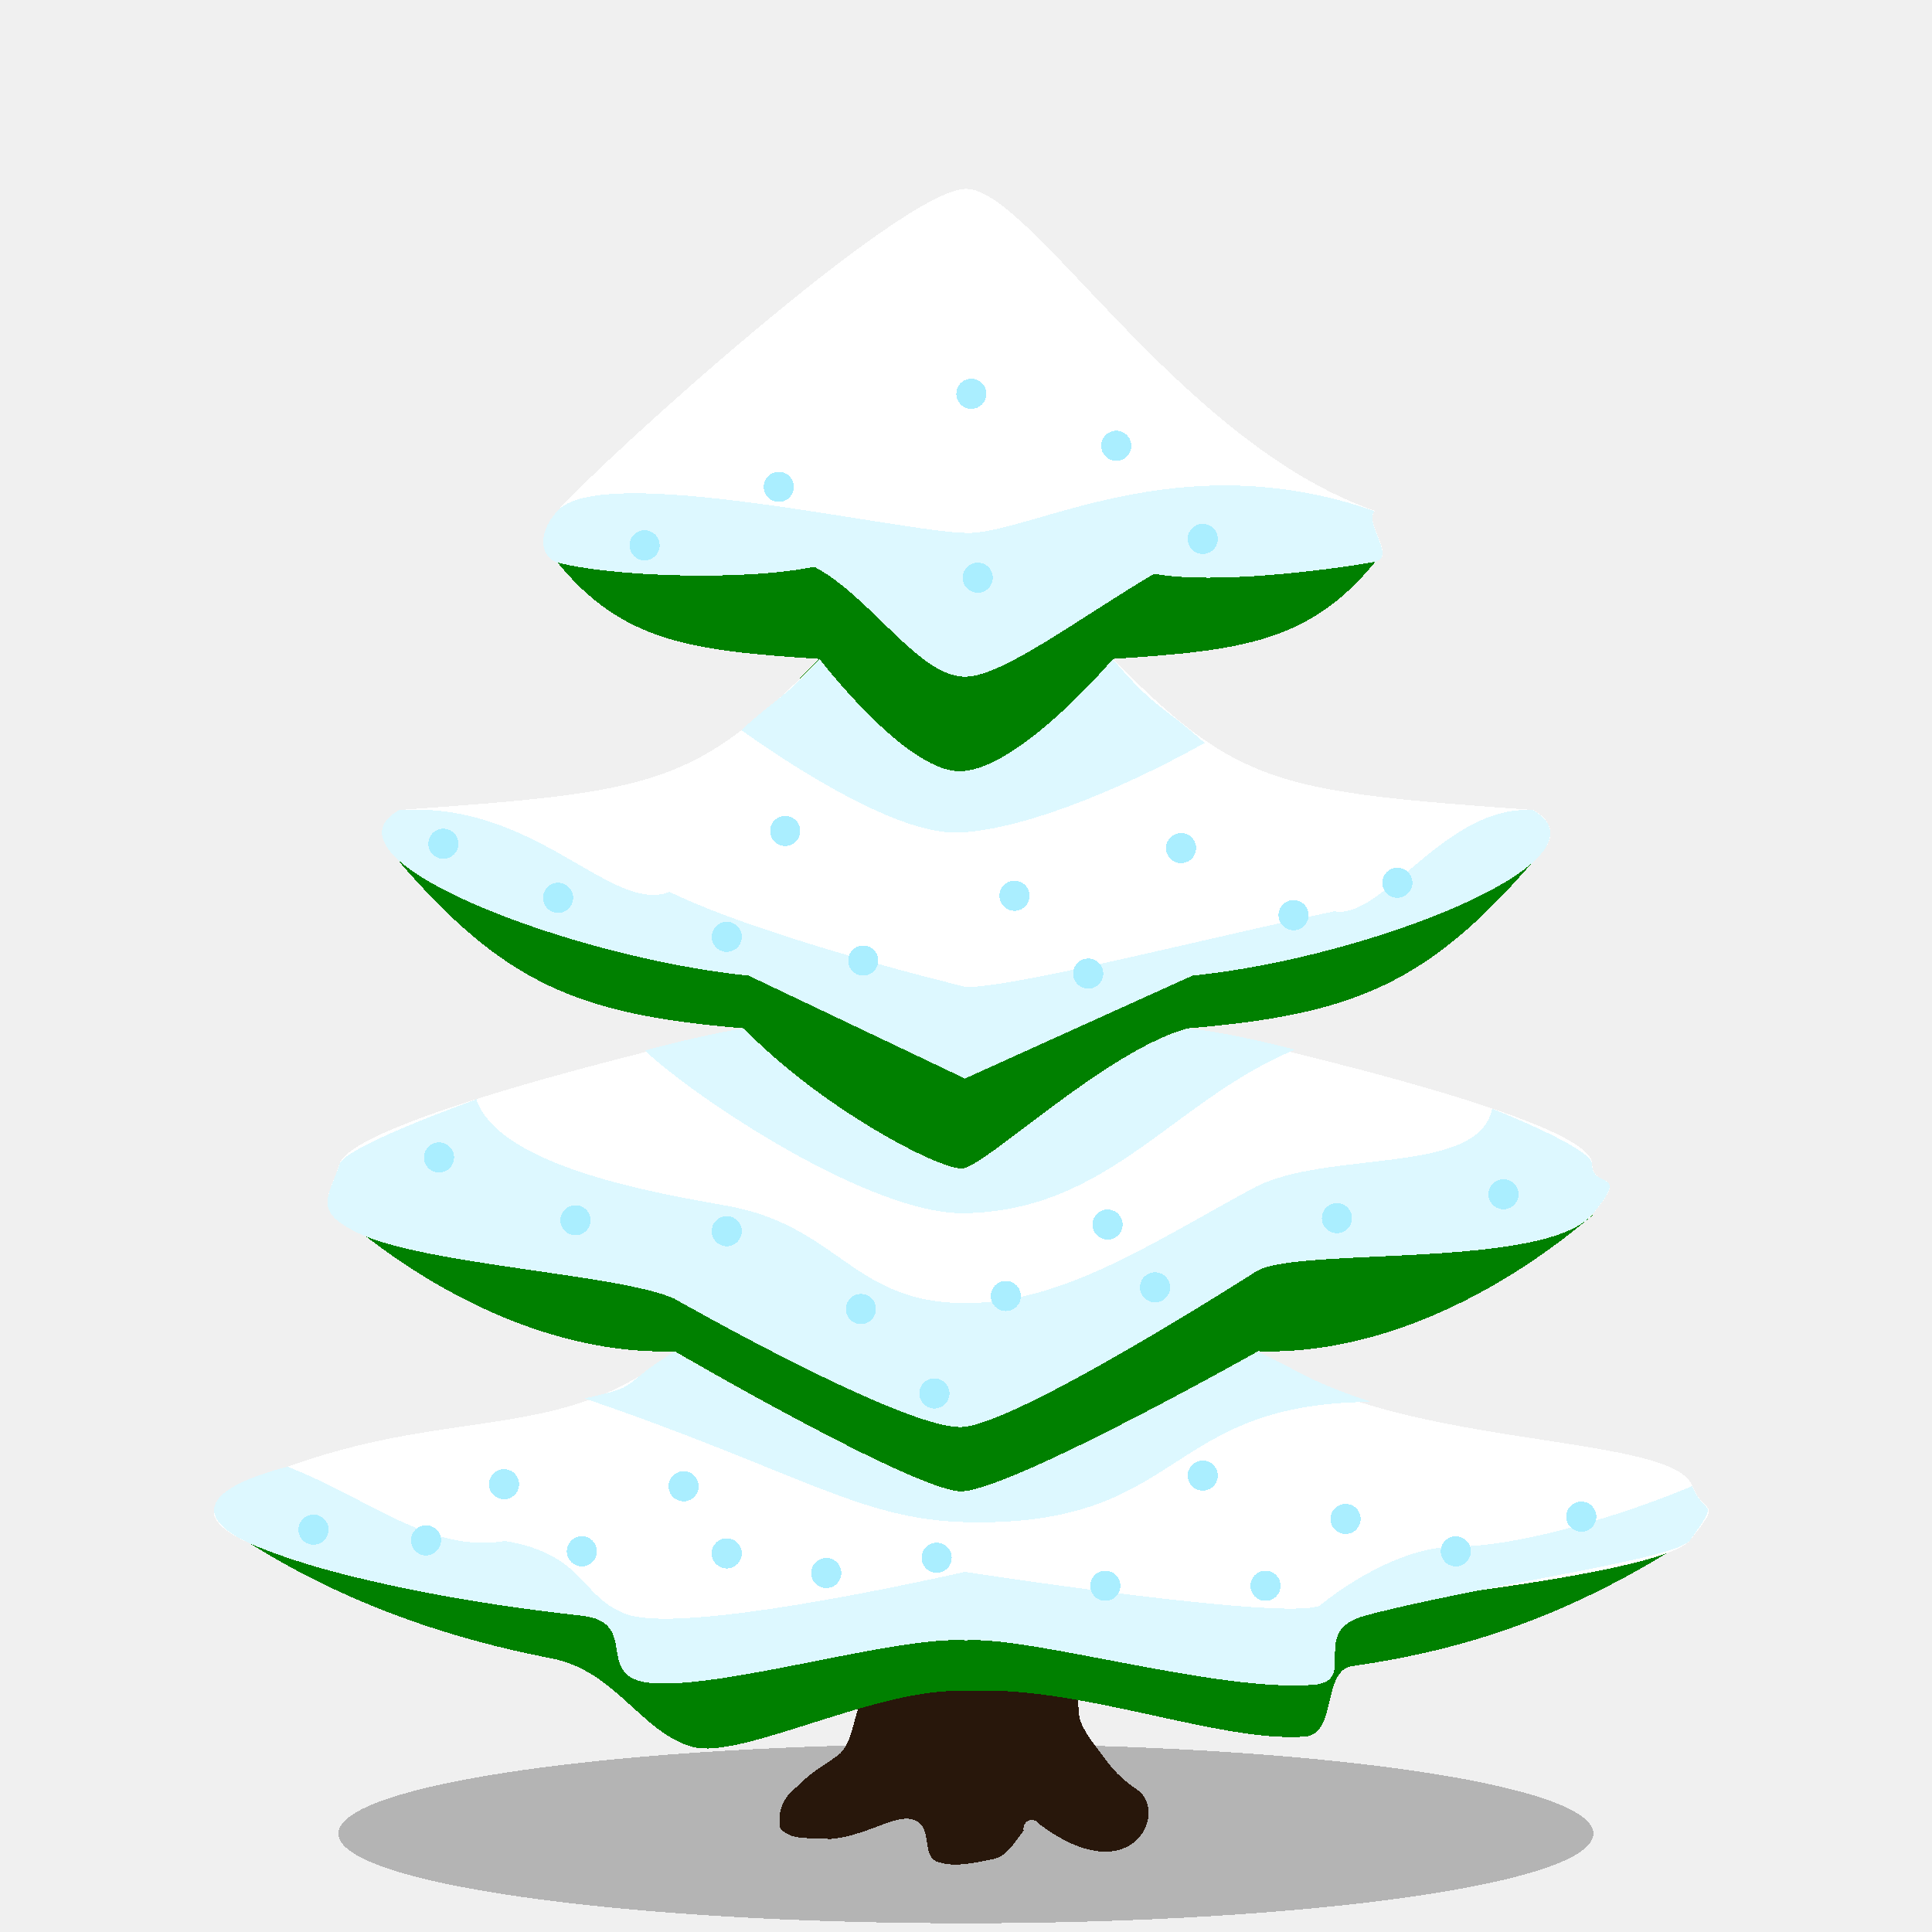
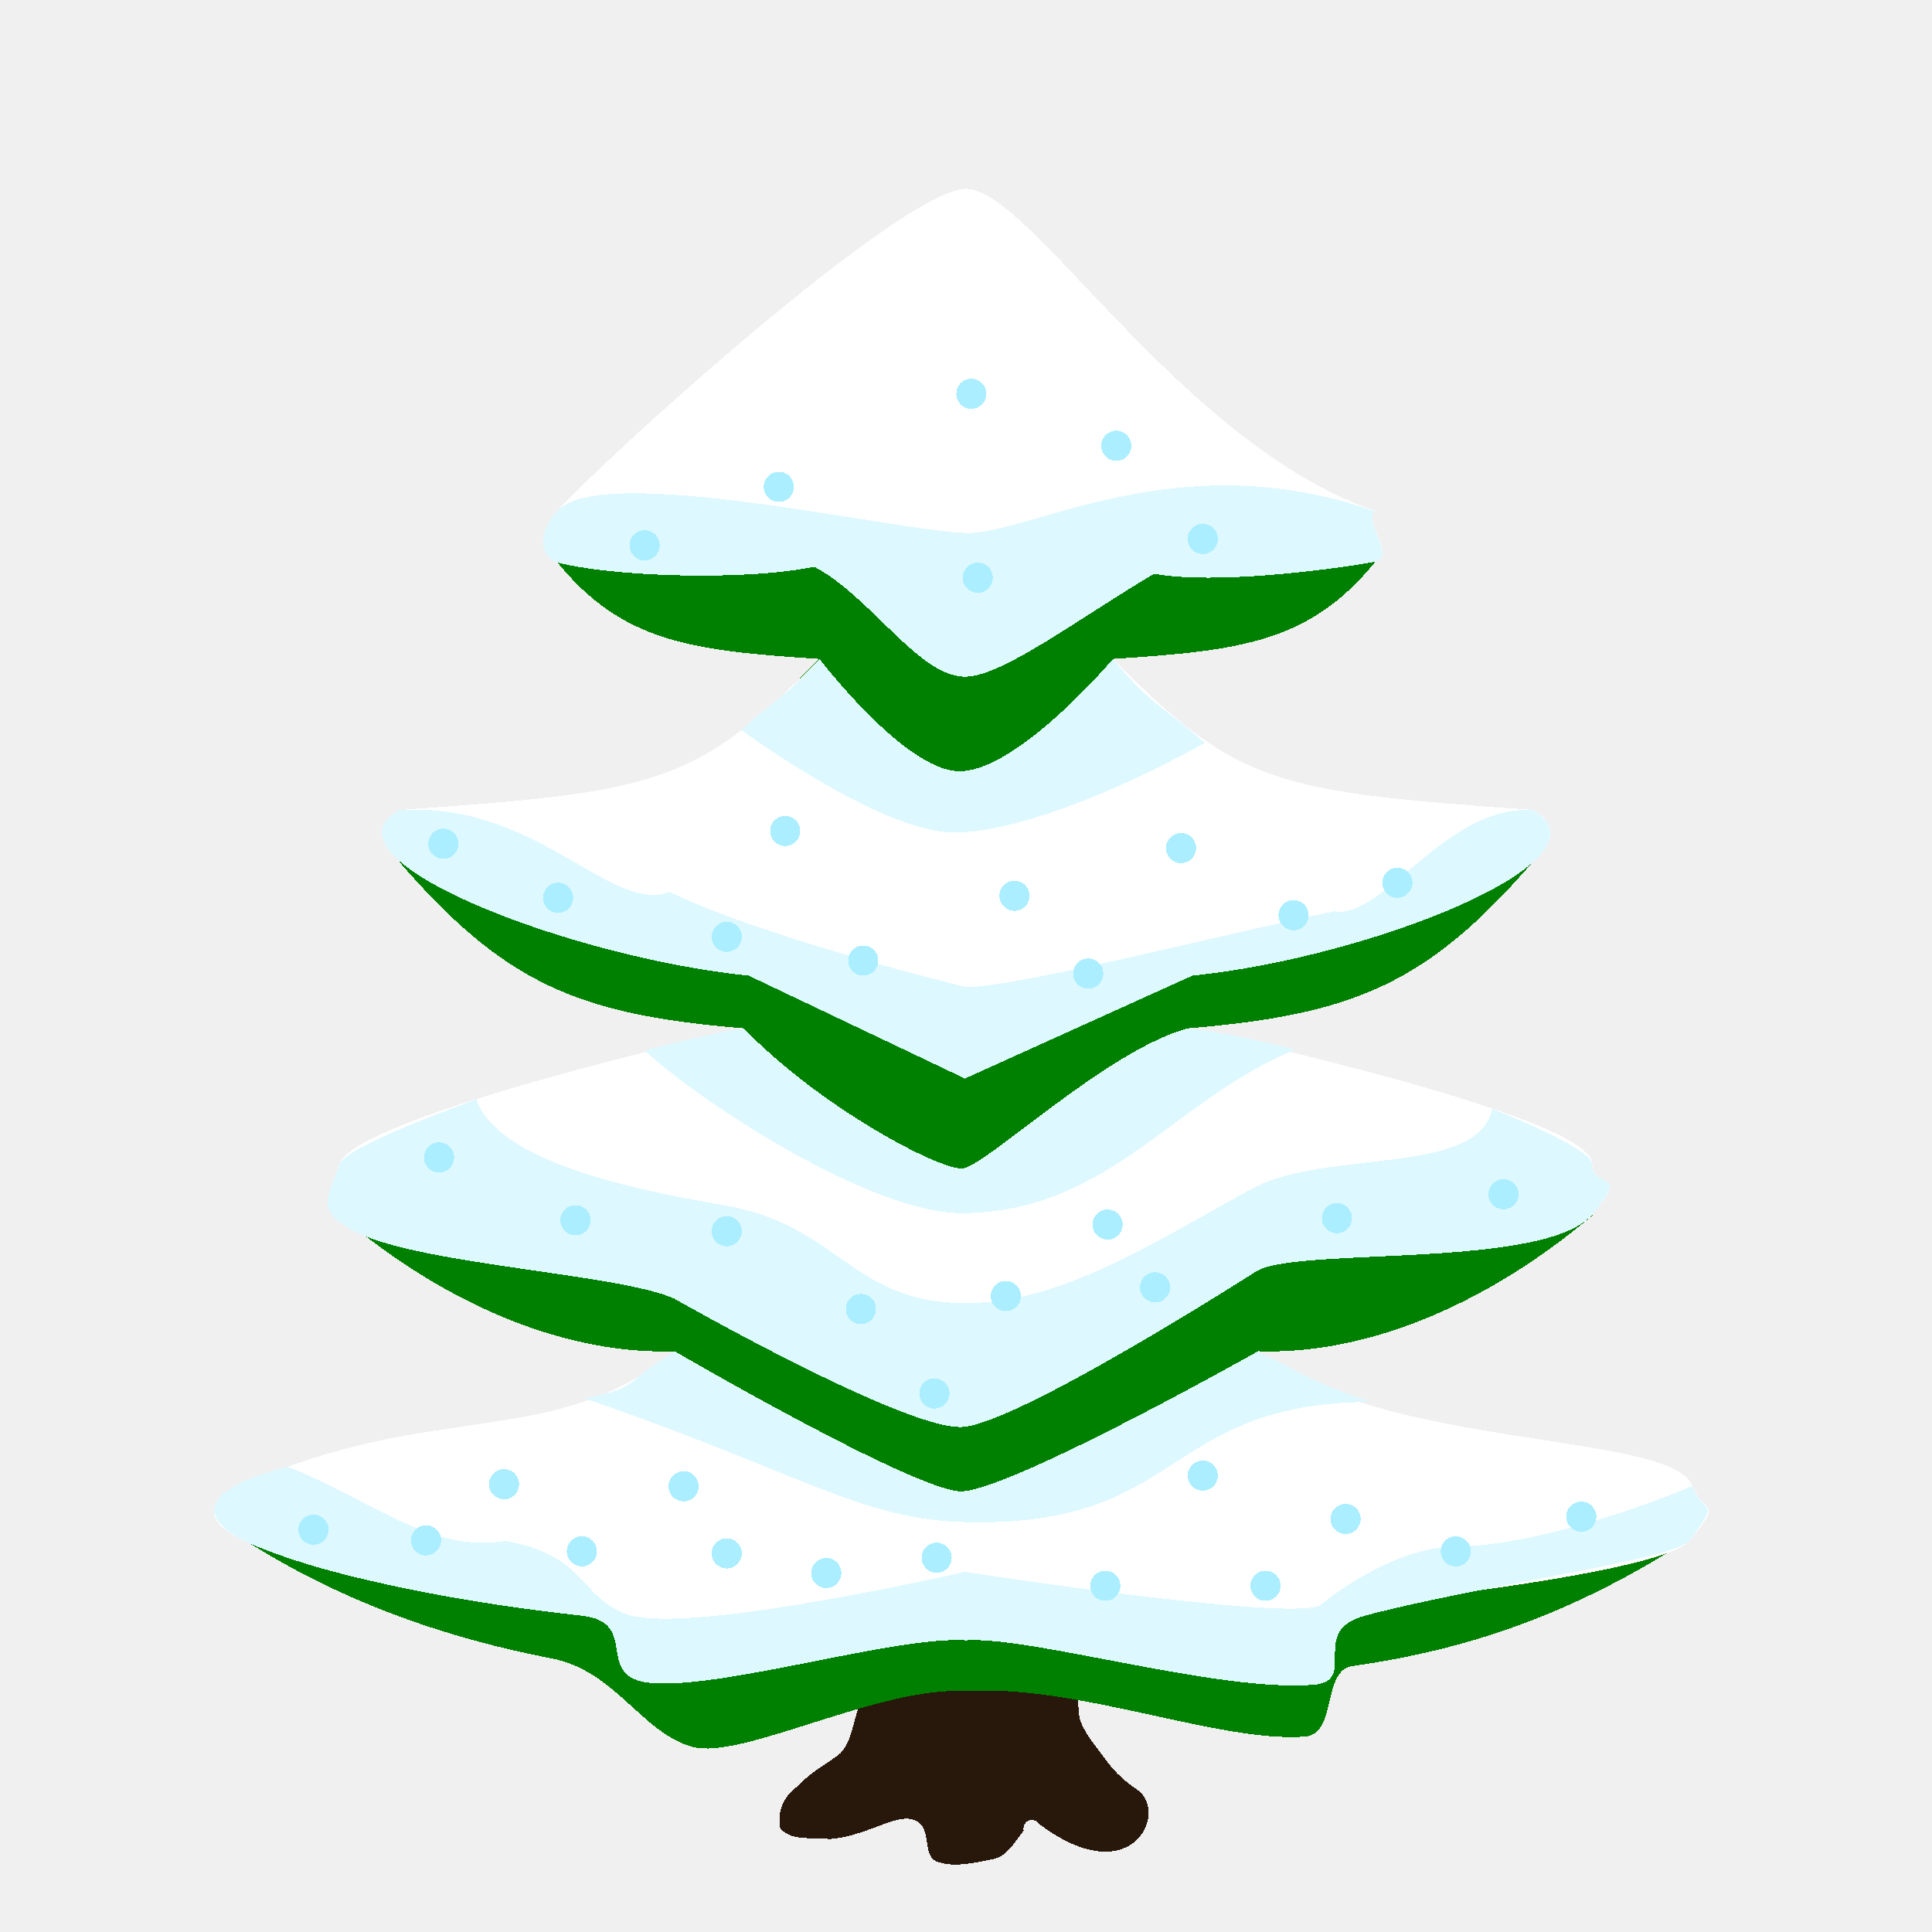
<svg xmlns="http://www.w3.org/2000/svg" width="32" height="32" viewBox="0 0 8.467 8.467" version="1.1" id="svg8" style="shape-rendering:crispEdges">
  <defs id="defs2" />
  <g id="layer1" transform="translate(0,-288.5333)">
-     <ellipse style="opacity:1;fill:#000000;fill-opacity:0.251;stroke:none;stroke-width:0.481;stroke-linecap:round;stroke-linejoin:round;stroke-miterlimit:4;stroke-dasharray:none;stroke-opacity:1" id="path935" cx="4.233" cy="296.569" rx="2.75" ry="0.393" />
    <path style="fill:#28170b;fill-rule:evenodd;stroke:none;stroke-width:0.265px;stroke-linecap:butt;stroke-linejoin:miter;stroke-opacity:1" d="m 3.42,296.549 c -0.016,-0.079 0.015,-0.145 0.08,-0.191 0.05,-0.056 0.11,-0.087 0.171,-0.131 0.059,-0.043 0.07,-0.155 0.088,-0.198 -0.006,-0.064 -0.037,-0.271 -0.019,-0.329 0.33,-0.004 0.626,-0.026 0.95,-0.031 0,0 0.035,0.301 0.038,0.37 0.003,0.068 0.079,0.152 0.116,0.204 0.045,0.062 0.089,0.099 0.14,0.134 0.141,0.098 -0.023,0.454 -0.427,0.152 -0.03,-0.039 -0.077,-0.016 -0.071,0.027 -0.037,0.048 -0.072,0.113 -0.135,0.125 -0.08,0.016 -0.167,0.038 -0.244,0.011 -0.062,-0.022 -0.028,-0.125 -0.075,-0.166 -0.044,-0.045 -0.124,-0.011 -0.176,0.008 -0.073,0.027 -0.147,0.055 -0.223,0.059 -0.067,-0.01 -0.148,0.01 -0.203,-0.036 l -0.01,-0.008 z" id="path851" />
    <path style="fill:#008000;fill-rule:evenodd;stroke:none;stroke-width:0.021px;stroke-linecap:butt;stroke-linejoin:miter;stroke-opacity:1" d="m 4.233,289.586 c -0.486,0.742 -0.931,1.111 -1.791,1.411 0.285,0.349 0.583,0.388 1.148,0.424 -0.548,0.552 -0.712,0.807 -1.842,0.887 0.463,0.535 0.784,0.673 1.513,0.732 0,0 -0.548,0.603 -1.772,0.819 0.486,0.413 1.015,0.612 1.466,0.596 -0.532,0.436 -0.986,0.649 -1.903,0.815 0.462,0.299 0.944,0.45 1.364,0.531 0.282,0.054 0.395,0.327 0.619,0.388 0.214,0.059 0.825,-0.269 1.199,-0.244 0.486,-0.032 1.106,0.227 1.485,0.199 0.143,-0.011 0.073,-0.29 0.208,-0.309 0.493,-0.071 0.954,-0.218 1.49,-0.565 -0.917,-0.166 -1.371,-0.379 -1.903,-0.815 0.451,0.016 0.979,-0.184 1.466,-0.596 -1.224,-0.216 -1.773,-0.819 -1.773,-0.819 0.728,-0.06 1.05,-0.197 1.513,-0.732 -1.13,-0.08 -1.295,-0.334 -1.842,-0.887 0.565,-0.036 0.863,-0.075 1.148,-0.424 -0.86,-0.3 -1.305,-0.669 -1.791,-1.411 z" id="path815" />
    <path id="path830" d="m 5.513,294.101 c 0.193,-0.103 1.264,-0.004 1.468,-0.248 0.168,-0.201 -0.003,-0.103 -0.003,-0.219 0,-0.216 -1.773,-0.594 -1.773,-0.594 -0.36,0.099 -0.886,0.606 -0.987,0.614 -0.101,0.008 -0.629,-0.271 -0.958,-0.614 0,0 -1.703,0.382 -1.772,0.594 -0.048,0.147 -0.12,0.207 0.084,0.303 0.297,0.14 1.137,0.178 1.382,0.286 0,0 1.015,0.579 1.264,0.563 0.249,-0.016 1.294,-0.686 1.294,-0.686 z m -2.558,0.355 c -0.532,0.436 -1.053,0.207 -1.903,0.59 -0.19,0.086 -0.133,0.182 0.08,0.267 0.77,0.308 2.054,0.339 3.102,0.408 0.923,-0.061 3.022,-0.247 3.174,-0.439 0.146,-0.184 0.061,-0.102 0.009,-0.237 -0.094,-0.241 -1.371,-0.154 -1.903,-0.59 0,0 -1.059,0.596 -1.294,0.614 -0.184,0.015 -1.264,-0.614 -1.264,-0.614 z m 2.272,-1.648 c 0.775,-0.078 1.865,-0.508 1.493,-0.725 -1.13,-0.08 -1.295,-0.109 -1.842,-0.661 0,0 -0.421,0.498 -0.678,0.491 -0.237,-0.006 -0.608,-0.491 -0.608,-0.491 -0.548,0.552 -0.712,0.582 -1.842,0.661 -0.375,0.214 0.756,0.647 1.533,0.725 l 0.948,0.451 z m 0.798,-2.036 c -0.86,-0.3 -1.508,-1.411 -1.791,-1.411 -0.283,0 -1.596,1.191 -1.791,1.411 -0.102,0.115 -0.058,0.21 0,0.225 0.231,0.062 0.823,0.083 1.126,0.019 0.248,0.129 0.46,0.486 0.665,0.482 0.164,-0.003 0.502,-0.261 0.825,-0.451 0.266,0.048 0.768,-0.017 0.965,-0.052 0.1,-0.018 -0.046,-0.166 5.853e-4,-0.223 z" style="fill:#ffffff;fill-rule:evenodd;stroke:none;stroke-width:0.021px;stroke-linecap:butt;stroke-linejoin:miter;stroke-opacity:1" />
    <path style="fill:#ddf8ff;fill-opacity:1;fill-rule:evenodd;stroke:none;stroke-width:0.021px;stroke-linecap:butt;stroke-linejoin:miter;stroke-opacity:1" d="m 5.676,293.133 c -0.344,-0.087 -0.471,-0.092 -0.471,-0.092 -0.36,0.099 -0.886,0.606 -0.987,0.614 -0.101,0.008 -0.629,-0.271 -0.958,-0.614 0,0 -0.111,0.011 -0.434,0.096 0.226,0.213 0.992,0.721 1.402,0.713 0.635,-0.011 0.912,-0.495 1.448,-0.717 z m -3.587,0.218 c 0,0 -0.575,0.204 -0.601,0.284 -0.048,0.147 -0.12,0.207 0.084,0.303 0.297,0.14 1.137,0.178 1.382,0.286 0,0 1.015,0.579 1.264,0.563 0.249,-0.016 1.294,-0.686 1.294,-0.686 0.193,-0.103 1.264,-0.004 1.468,-0.248 0.168,-0.201 -0.003,-0.103 -0.003,-0.219 0,-0.07 -0.438,-0.242 -0.438,-0.242 -0.057,0.297 -0.728,0.177 -1.046,0.348 -0.445,0.24 -0.848,0.514 -1.285,0.504 -0.476,-0.011 -0.538,-0.339 -1.021,-0.426 -0.286,-0.052 -0.999,-0.167 -1.1,-0.468 z m 3.922,1.327 c -0.269,-0.09 -0.296,-0.124 -0.498,-0.222 0,0 -1.059,0.596 -1.294,0.614 -0.184,0.015 -1.264,-0.614 -1.264,-0.614 h -1.9e-6 c -0.257,0.162 -0.134,0.148 -0.393,0.206 0.934,0.319 1.206,0.531 1.668,0.542 0.97,0.024 0.856,-0.522 1.782,-0.527 z m -3.801,0.609 c -0.325,0.053 -0.588,-0.185 -0.95,-0.326 -0.474,0.124 -0.341,0.267 -0.128,0.352 0.358,0.143 0.912,0.246 1.417,0.301 0.266,0.029 0.04,0.278 0.315,0.296 0.325,0.021 1.066,-0.208 1.369,-0.188 0.286,-0.019 1.102,0.228 1.522,0.195 0.204,-0.016 -0.025,-0.236 0.227,-0.303 0.503,-0.134 1.363,-0.245 1.425,-0.331 0.137,-0.191 0.061,-0.102 0.009,-0.237 -0.284,0.12 -0.741,0.264 -1.035,0.265 -0.294,8.6e-4 -0.597,0.259 -0.597,0.259 -0.156,0.068 -1.555,-0.148 -1.555,-0.148 -0.494,0.11 -1.287,0.262 -1.488,0.184 -0.201,-0.077 -0.177,-0.261 -0.53,-0.32 z m 3.069,-3.498 c -0.188,-0.169 -0.212,-0.144 -0.402,-0.367 0,0 -0.421,0.498 -0.678,0.491 -0.237,-0.006 -0.608,-0.491 -0.608,-0.491 -0.152,0.173 -0.173,0.156 -0.342,0.311 0.253,0.181 0.695,0.459 0.952,0.449 0.257,-0.01 0.669,-0.165 1.079,-0.393 z m -2.344,0.653 c -0.258,0.1 -0.586,-0.401 -1.187,-0.358 -0.375,0.214 0.756,0.647 1.533,0.725 l 0.948,0.451 0.997,-0.451 c 0.775,-0.078 1.865,-0.508 1.493,-0.725 -0.384,-0.027 -0.657,0.481 -0.871,0.443 -0.536,0.112 -1.348,0.322 -1.609,0.333 0,0 -0.869,-0.208 -1.303,-0.417 z m 3.089,-1.669 c -0.86,-0.3 -1.499,0.096 -1.782,0.096 -0.283,0 -1.605,-0.316 -1.8,-0.096 -0.102,0.115 -0.058,0.21 0,0.225 0.231,0.062 0.823,0.083 1.126,0.019 0.248,0.129 0.46,0.486 0.665,0.482 0.164,-0.003 0.502,-0.261 0.825,-0.451 0.266,0.048 0.768,-0.017 0.965,-0.052 0.1,-0.018 -0.046,-0.166 5.853e-4,-0.223 z" id="path937" />
    <circle style="opacity:1;fill:#aaeeff;fill-opacity:1;stroke:none;stroke-width:0.41;stroke-linecap:round;stroke-linejoin:round;stroke-miterlimit:4;stroke-dasharray:none;stroke-opacity:1" id="path855" cx="4.257" cy="290.259" r="0.066" />
    <circle r="0.066" cy="290.487" cx="4.892" id="circle857" style="opacity:1;fill:#aaeeff;fill-opacity:1;stroke:none;stroke-width:0.41;stroke-linecap:round;stroke-linejoin:round;stroke-miterlimit:4;stroke-dasharray:none;stroke-opacity:1" />
    <circle style="opacity:1;fill:#aaeeff;fill-opacity:1;stroke:none;stroke-width:0.41;stroke-linecap:round;stroke-linejoin:round;stroke-miterlimit:4;stroke-dasharray:none;stroke-opacity:1" id="circle859" cx="3.413" cy="290.667" r="0.066" />
    <circle r="0.066" cy="291.065" cx="4.285" id="circle861" style="opacity:1;fill:#aaeeff;fill-opacity:1;stroke:none;stroke-width:0.41;stroke-linecap:round;stroke-linejoin:round;stroke-miterlimit:4;stroke-dasharray:none;stroke-opacity:1" />
    <circle r="0.066" cy="290.895" cx="5.271" id="circle863" style="opacity:1;fill:#aaeeff;fill-opacity:1;stroke:none;stroke-width:0.41;stroke-linecap:round;stroke-linejoin:round;stroke-miterlimit:4;stroke-dasharray:none;stroke-opacity:1" />
    <circle style="opacity:1;fill:#aaeeff;fill-opacity:1;stroke:none;stroke-width:0.41;stroke-linecap:round;stroke-linejoin:round;stroke-miterlimit:4;stroke-dasharray:none;stroke-opacity:1" id="circle865" cx="2.825" cy="290.923" r="0.066" />
    <circle r="0.066" cy="292.468" cx="2.446" id="circle867" style="opacity:1;fill:#aaeeff;fill-opacity:1;stroke:none;stroke-width:0.41;stroke-linecap:round;stroke-linejoin:round;stroke-miterlimit:4;stroke-dasharray:none;stroke-opacity:1" />
    <circle style="opacity:1;fill:#aaeeff;fill-opacity:1;stroke:none;stroke-width:0.41;stroke-linecap:round;stroke-linejoin:round;stroke-miterlimit:4;stroke-dasharray:none;stroke-opacity:1" id="circle869" cx="3.185" cy="292.639" r="0.066" />
    <circle r="0.066" cy="292.743" cx="3.783" id="circle871" style="opacity:1;fill:#aaeeff;fill-opacity:1;stroke:none;stroke-width:0.41;stroke-linecap:round;stroke-linejoin:round;stroke-miterlimit:4;stroke-dasharray:none;stroke-opacity:1" />
    <circle style="opacity:1;fill:#aaeeff;fill-opacity:1;stroke:none;stroke-width:0.41;stroke-linecap:round;stroke-linejoin:round;stroke-miterlimit:4;stroke-dasharray:none;stroke-opacity:1" id="circle873" cx="4.446" cy="292.459" r="0.066" />
    <circle r="0.066" cy="292.175" cx="3.441" id="circle875" style="opacity:1;fill:#aaeeff;fill-opacity:1;stroke:none;stroke-width:0.41;stroke-linecap:round;stroke-linejoin:round;stroke-miterlimit:4;stroke-dasharray:none;stroke-opacity:1" />
    <circle style="opacity:1;fill:#aaeeff;fill-opacity:1;stroke:none;stroke-width:0.41;stroke-linecap:round;stroke-linejoin:round;stroke-miterlimit:4;stroke-dasharray:none;stroke-opacity:1" id="circle877" cx="4.769" cy="292.8" r="0.066" />
    <circle r="0.066" cy="292.544" cx="5.669" id="circle879" style="opacity:1;fill:#aaeeff;fill-opacity:1;stroke:none;stroke-width:0.41;stroke-linecap:round;stroke-linejoin:round;stroke-miterlimit:4;stroke-dasharray:none;stroke-opacity:1" />
    <circle style="opacity:1;fill:#aaeeff;fill-opacity:1;stroke:none;stroke-width:0.41;stroke-linecap:round;stroke-linejoin:round;stroke-miterlimit:4;stroke-dasharray:none;stroke-opacity:1" id="circle881" cx="5.176" cy="292.25" r="0.066" />
    <circle r="0.066" cy="292.402" cx="6.124" id="circle883" style="opacity:1;fill:#aaeeff;fill-opacity:1;stroke:none;stroke-width:0.41;stroke-linecap:round;stroke-linejoin:round;stroke-miterlimit:4;stroke-dasharray:none;stroke-opacity:1" />
    <circle style="opacity:1;fill:#aaeeff;fill-opacity:1;stroke:none;stroke-width:0.41;stroke-linecap:round;stroke-linejoin:round;stroke-miterlimit:4;stroke-dasharray:none;stroke-opacity:1" id="circle885" cx="1.943" cy="292.231" r="0.066" />
    <circle r="0.066" cy="293.606" cx="1.924" id="circle887" style="opacity:1;fill:#aaeeff;fill-opacity:1;stroke:none;stroke-width:0.41;stroke-linecap:round;stroke-linejoin:round;stroke-miterlimit:4;stroke-dasharray:none;stroke-opacity:1" />
    <circle style="opacity:1;fill:#aaeeff;fill-opacity:1;stroke:none;stroke-width:0.41;stroke-linecap:round;stroke-linejoin:round;stroke-miterlimit:4;stroke-dasharray:none;stroke-opacity:1" id="circle889" cx="2.522" cy="293.881" r="0.066" />
    <circle r="0.066" cy="293.929" cx="3.185" id="circle891" style="opacity:1;fill:#aaeeff;fill-opacity:1;stroke:none;stroke-width:0.41;stroke-linecap:round;stroke-linejoin:round;stroke-miterlimit:4;stroke-dasharray:none;stroke-opacity:1" />
    <circle style="opacity:1;fill:#aaeeff;fill-opacity:1;stroke:none;stroke-width:0.41;stroke-linecap:round;stroke-linejoin:round;stroke-miterlimit:4;stroke-dasharray:none;stroke-opacity:1" id="circle893" cx="3.773" cy="294.27" r="0.066" />
    <circle r="0.066" cy="293.9" cx="4.854" id="circle895" style="opacity:1;fill:#aaeeff;fill-opacity:1;stroke:none;stroke-width:0.41;stroke-linecap:round;stroke-linejoin:round;stroke-miterlimit:4;stroke-dasharray:none;stroke-opacity:1" />
    <circle style="opacity:1;fill:#aaeeff;fill-opacity:1;stroke:none;stroke-width:0.41;stroke-linecap:round;stroke-linejoin:round;stroke-miterlimit:4;stroke-dasharray:none;stroke-opacity:1" id="circle897" cx="4.408" cy="294.213" r="0.066" />
    <circle r="0.066" cy="294.175" cx="5.062" id="circle899" style="opacity:1;fill:#aaeeff;fill-opacity:1;stroke:none;stroke-width:0.41;stroke-linecap:round;stroke-linejoin:round;stroke-miterlimit:4;stroke-dasharray:none;stroke-opacity:1" />
    <circle style="opacity:1;fill:#aaeeff;fill-opacity:1;stroke:none;stroke-width:0.41;stroke-linecap:round;stroke-linejoin:round;stroke-miterlimit:4;stroke-dasharray:none;stroke-opacity:1" id="circle901" cx="5.859" cy="293.872" r="0.066" />
    <circle r="0.066" cy="293.767" cx="6.589" id="circle903" style="opacity:1;fill:#aaeeff;fill-opacity:1;stroke:none;stroke-width:0.41;stroke-linecap:round;stroke-linejoin:round;stroke-miterlimit:4;stroke-dasharray:none;stroke-opacity:1" />
    <circle style="opacity:1;fill:#aaeeff;fill-opacity:1;stroke:none;stroke-width:0.41;stroke-linecap:round;stroke-linejoin:round;stroke-miterlimit:4;stroke-dasharray:none;stroke-opacity:1" id="circle905" cx="4.095" cy="294.64" r="0.066" />
    <circle r="0.066" cy="295.237" cx="1.374" id="circle907" style="opacity:1;fill:#aaeeff;fill-opacity:1;stroke:none;stroke-width:0.41;stroke-linecap:round;stroke-linejoin:round;stroke-miterlimit:4;stroke-dasharray:none;stroke-opacity:1" />
    <circle style="opacity:1;fill:#aaeeff;fill-opacity:1;stroke:none;stroke-width:0.41;stroke-linecap:round;stroke-linejoin:round;stroke-miterlimit:4;stroke-dasharray:none;stroke-opacity:1" id="circle909" cx="2.209" cy="295.038" r="0.066" />
    <circle r="0.066" cy="295.332" cx="2.55" id="circle911" style="opacity:1;fill:#aaeeff;fill-opacity:1;stroke:none;stroke-width:0.41;stroke-linecap:round;stroke-linejoin:round;stroke-miterlimit:4;stroke-dasharray:none;stroke-opacity:1" />
    <circle style="opacity:1;fill:#aaeeff;fill-opacity:1;stroke:none;stroke-width:0.41;stroke-linecap:round;stroke-linejoin:round;stroke-miterlimit:4;stroke-dasharray:none;stroke-opacity:1" id="circle913" cx="3.185" cy="295.341" r="0.066" />
    <circle r="0.066" cy="295.427" cx="3.621" id="circle915" style="opacity:1;fill:#aaeeff;fill-opacity:1;stroke:none;stroke-width:0.41;stroke-linecap:round;stroke-linejoin:round;stroke-miterlimit:4;stroke-dasharray:none;stroke-opacity:1" />
    <circle style="opacity:1;fill:#aaeeff;fill-opacity:1;stroke:none;stroke-width:0.41;stroke-linecap:round;stroke-linejoin:round;stroke-miterlimit:4;stroke-dasharray:none;stroke-opacity:1" id="circle917" cx="4.105" cy="295.36" r="0.066" />
    <circle r="0.066" cy="295.483" cx="4.844" id="circle919" style="opacity:1;fill:#aaeeff;fill-opacity:1;stroke:none;stroke-width:0.41;stroke-linecap:round;stroke-linejoin:round;stroke-miterlimit:4;stroke-dasharray:none;stroke-opacity:1" />
    <circle style="opacity:1;fill:#aaeeff;fill-opacity:1;stroke:none;stroke-width:0.41;stroke-linecap:round;stroke-linejoin:round;stroke-miterlimit:4;stroke-dasharray:none;stroke-opacity:1" id="circle921" cx="5.546" cy="295.483" r="0.066" />
    <circle r="0.066" cy="295.19" cx="5.897" id="circle923" style="opacity:1;fill:#aaeeff;fill-opacity:1;stroke:none;stroke-width:0.41;stroke-linecap:round;stroke-linejoin:round;stroke-miterlimit:4;stroke-dasharray:none;stroke-opacity:1" />
    <circle style="opacity:1;fill:#aaeeff;fill-opacity:1;stroke:none;stroke-width:0.41;stroke-linecap:round;stroke-linejoin:round;stroke-miterlimit:4;stroke-dasharray:none;stroke-opacity:1" id="circle925" cx="6.38" cy="295.332" r="0.066" />
    <circle r="0.066" cy="295.18" cx="6.93" id="circle927" style="opacity:1;fill:#aaeeff;fill-opacity:1;stroke:none;stroke-width:0.41;stroke-linecap:round;stroke-linejoin:round;stroke-miterlimit:4;stroke-dasharray:none;stroke-opacity:1" />
    <circle style="opacity:1;fill:#aaeeff;fill-opacity:1;stroke:none;stroke-width:0.41;stroke-linecap:round;stroke-linejoin:round;stroke-miterlimit:4;stroke-dasharray:none;stroke-opacity:1" id="circle929" cx="5.271" cy="295" r="0.066" />
    <circle r="0.066" cy="295.047" cx="2.996" id="circle931" style="opacity:1;fill:#aaeeff;fill-opacity:1;stroke:none;stroke-width:0.41;stroke-linecap:round;stroke-linejoin:round;stroke-miterlimit:4;stroke-dasharray:none;stroke-opacity:1" />
    <circle style="opacity:1;fill:#aaeeff;fill-opacity:1;stroke:none;stroke-width:0.41;stroke-linecap:round;stroke-linejoin:round;stroke-miterlimit:4;stroke-dasharray:none;stroke-opacity:1" id="circle933" cx="1.867" cy="295.284" r="0.066" />
  </g>
</svg>
